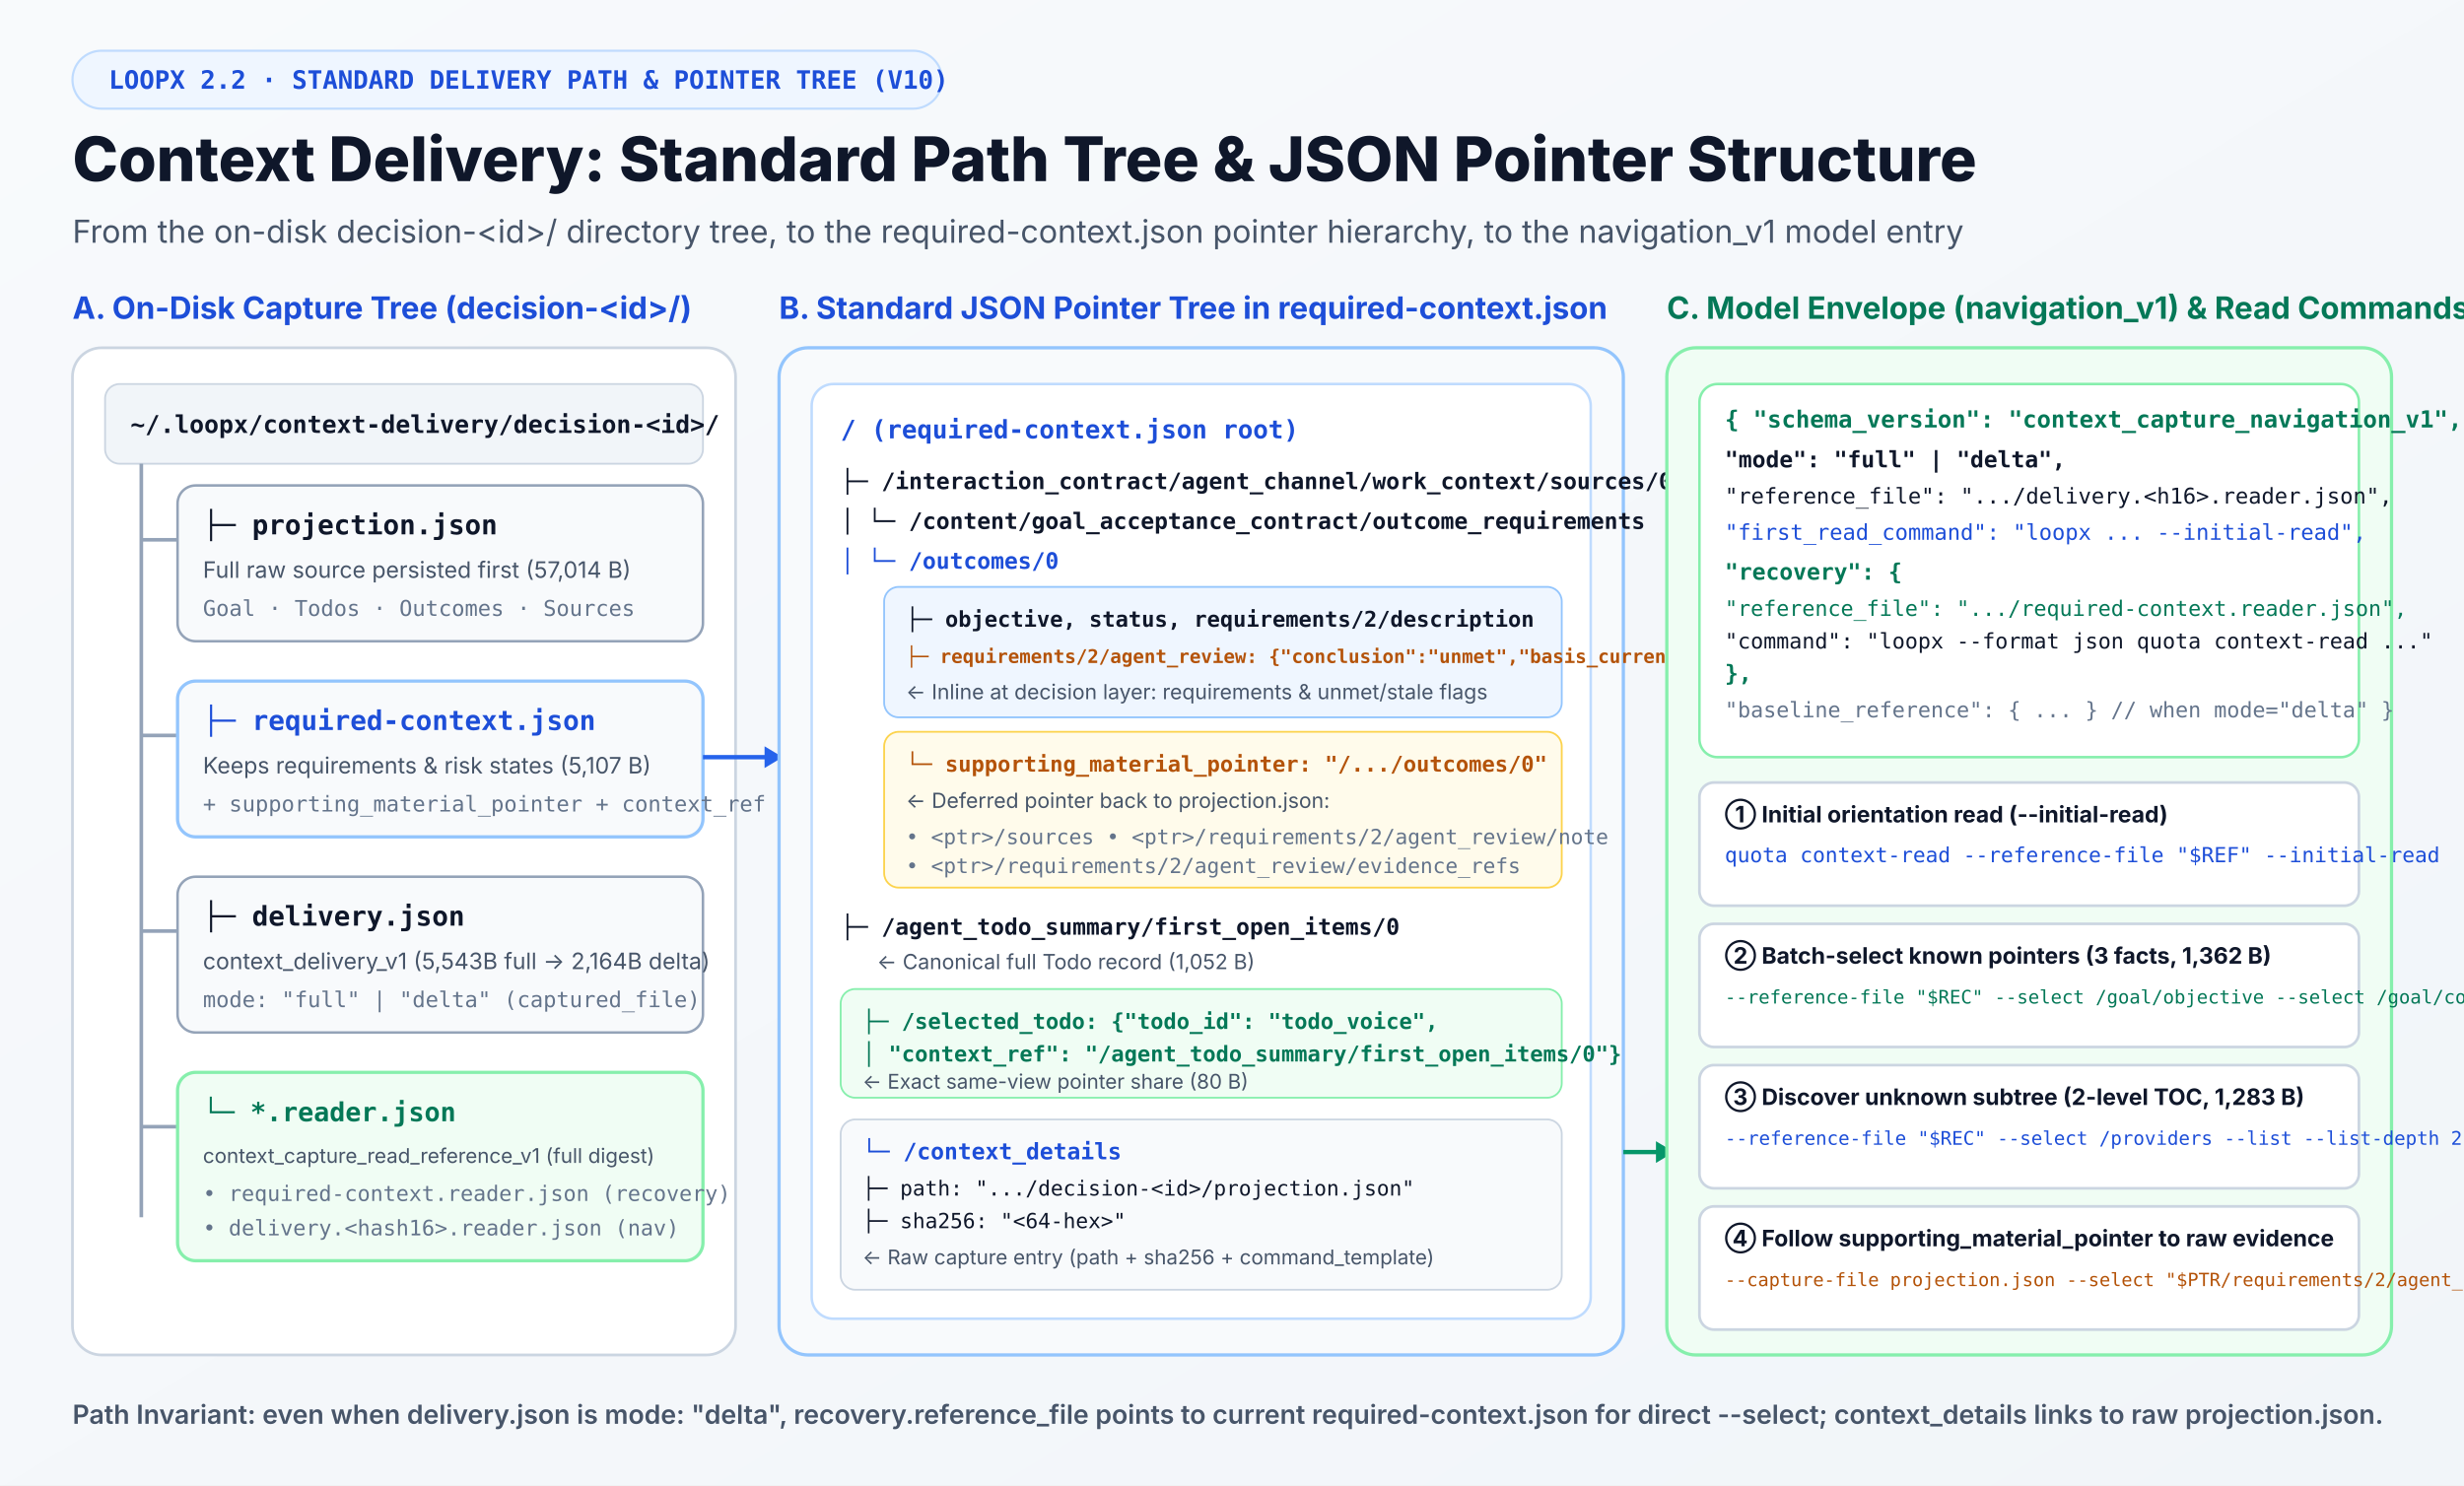
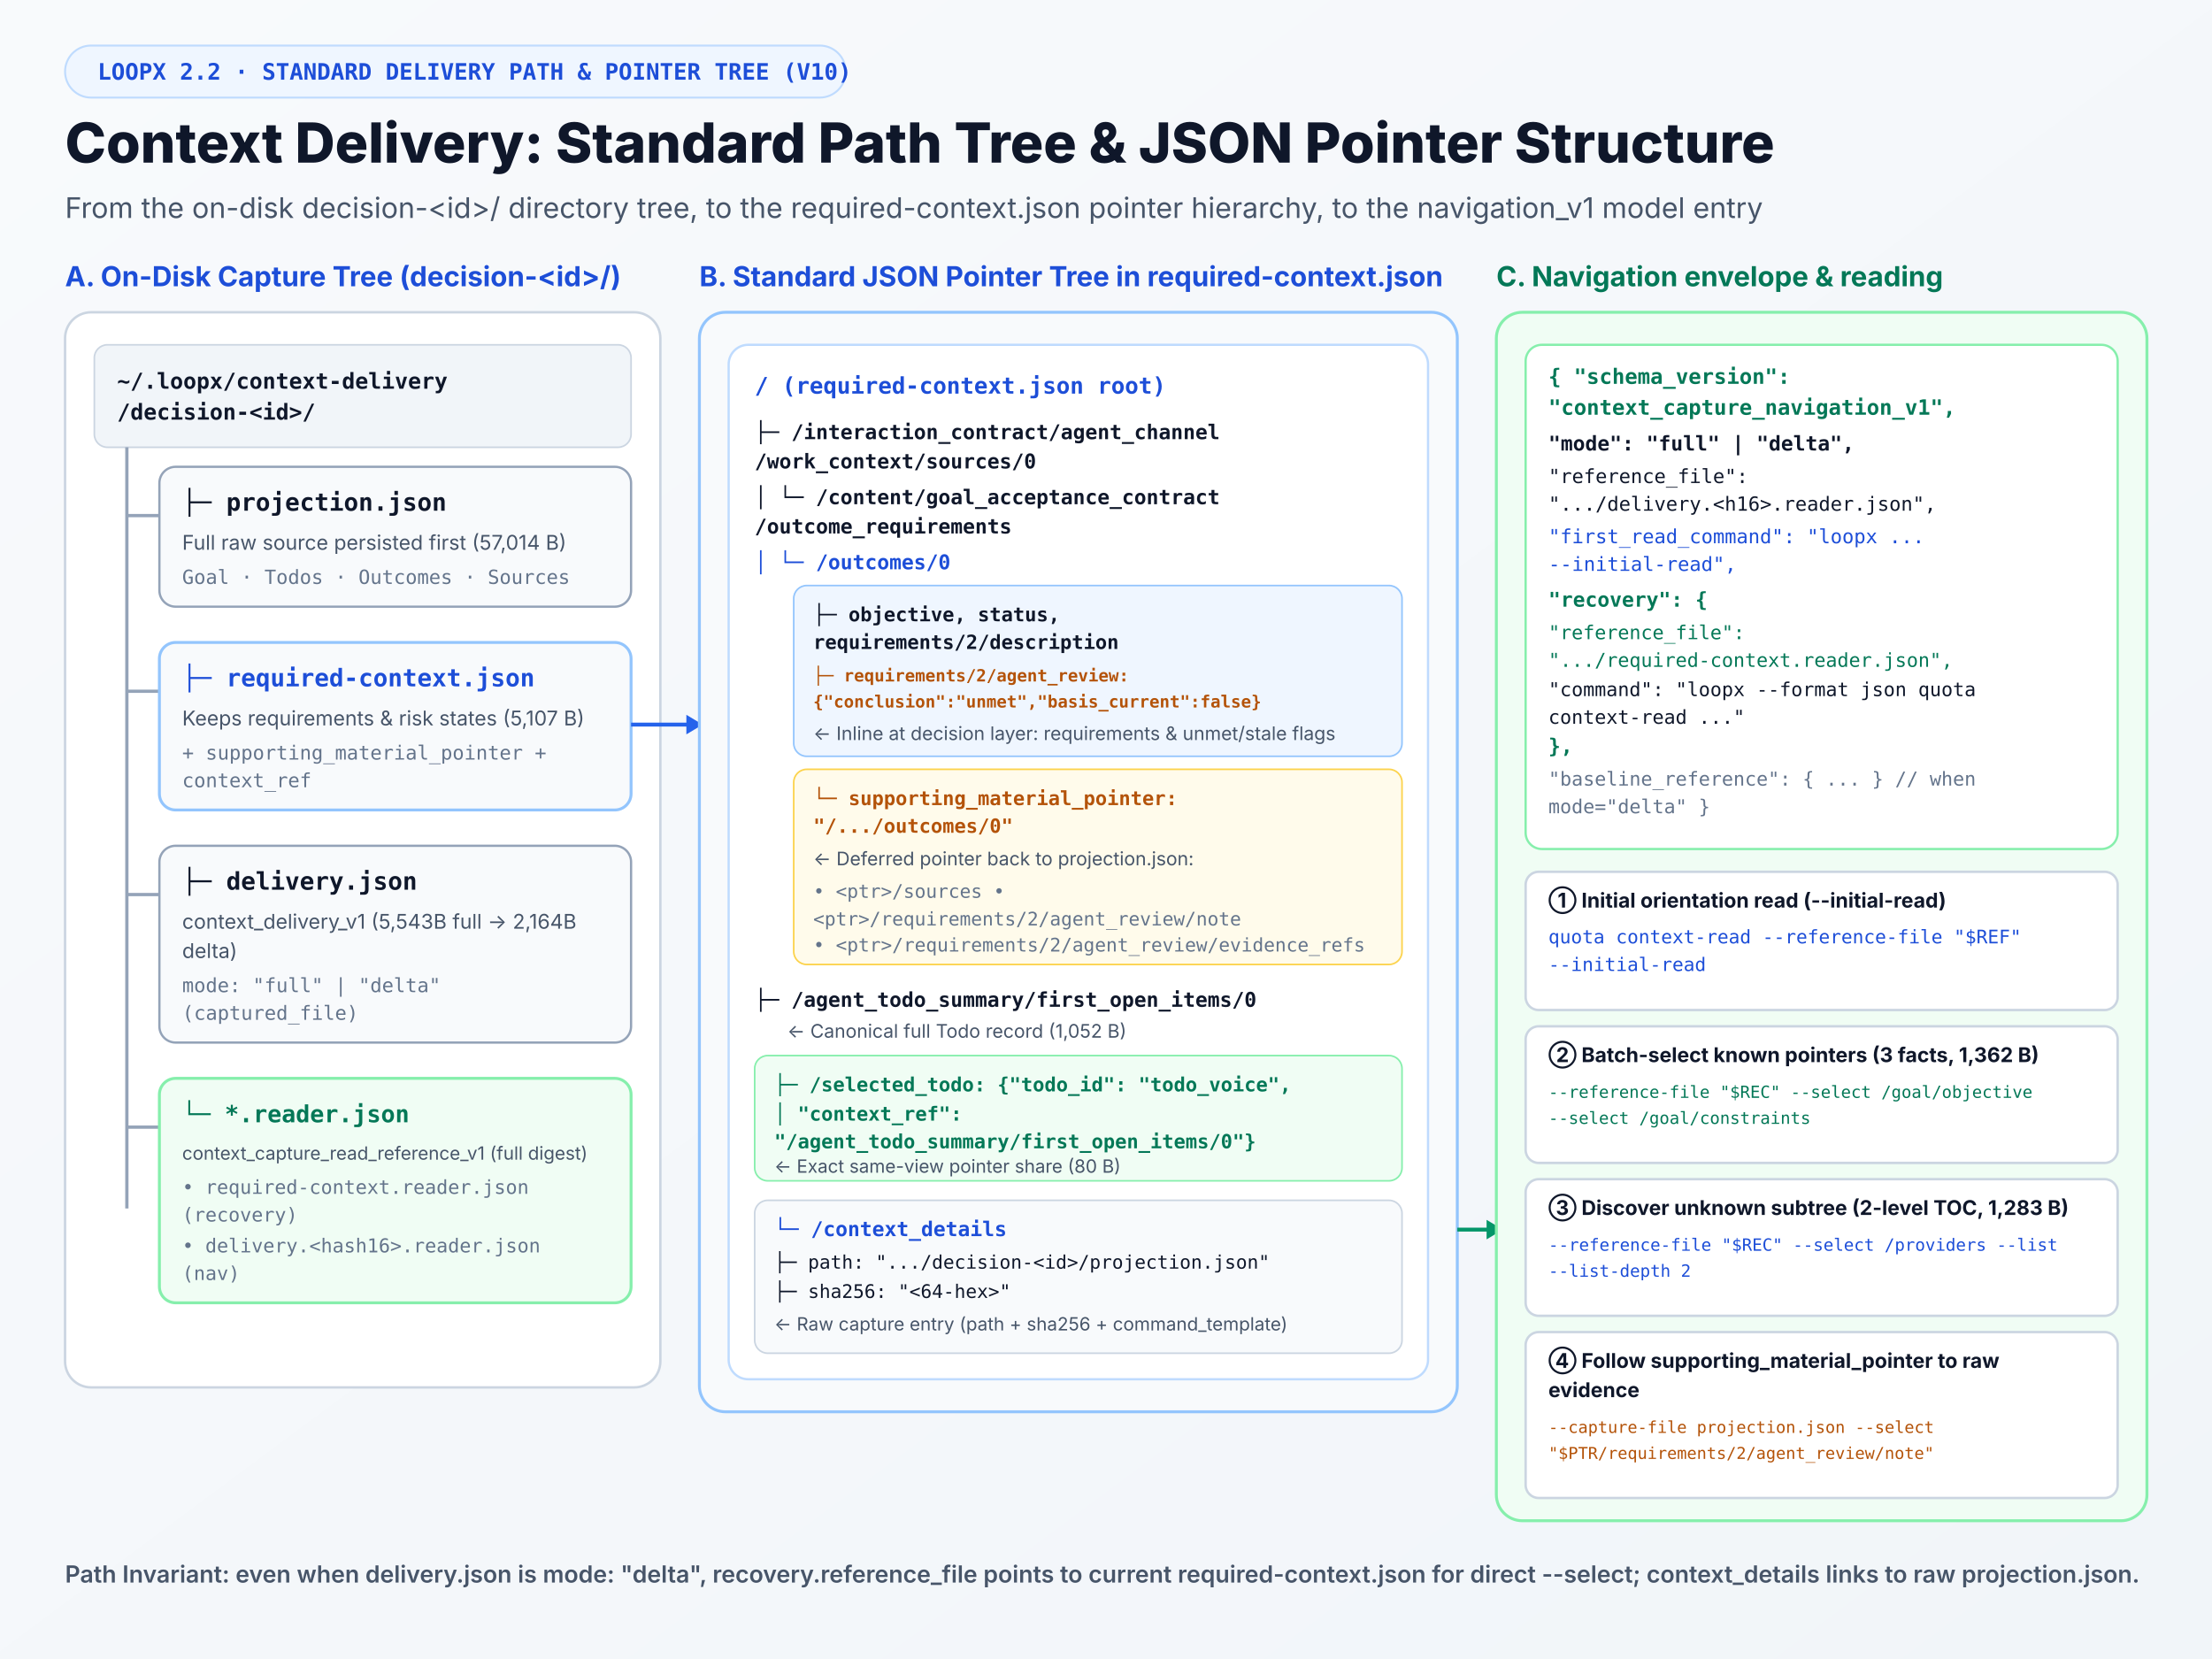
- <svg xmlns="http://www.w3.org/2000/svg" width="1360" height="820" viewBox="0 0 1360 820" role="img">
+ <svg xmlns="http://www.w3.org/2000/svg" width="1360" height="1020" viewBox="0 0 1360 1020" role="img">
  <style>
  text { font-family: -apple-system, BlinkMacSystemFont, 'Inter', 'PingFang SC', 'Hiragino Sans GB', 'Noto Sans CJK SC', sans-serif; fill: #0f172a; }
  .mono { font-family: 'SF Mono', 'JetBrains Mono', ui-monospace, Menlo, monospace; }
  .muted { fill: #475569; }
  .subtle { fill: #64748b; }
  .accent { fill: #1d4ed8; }
  .emerald { fill: #047857; }
  .amber { fill: #b45309; }
  .card { fill: #ffffff; stroke: #cbd5e1; stroke-width: 1.5; }
  .card-accent { fill: #f8fafc; stroke: #93c5fd; stroke-width: 1.8; }
  .card-emerald { fill: #f0fdf4; stroke: #86efac; stroke-width: 1.8; }
  .card-amber { fill: #fffbeb; stroke: #fcd34d; stroke-width: 1.8; }
  .pill { fill: #eff6ff; stroke: #bfdbfe; stroke-width: 1.2; }
  .divider { stroke: #e2e8f0; stroke-width: 1.5; }
</style>
  <defs>
    <linearGradient id="bgGrad" x1="0" y1="0" x2="1" y2="1">
      <stop offset="0%" stop-color="#f8fafc" />
      <stop offset="100%" stop-color="#f1f5f9" />
    </linearGradient>
-     <linearGradient id="blueBar" x1="0" y1="0" x2="1" y2="0">
-       <stop offset="0%" stop-color="#2563eb" />
-       <stop offset="100%" stop-color="#1d4ed8" />
-     </linearGradient>
-     <linearGradient id="slateBar" x1="0" y1="0" x2="1" y2="0">
-       <stop offset="0%" stop-color="#64748b" />
-       <stop offset="100%" stop-color="#475569" />
-     </linearGradient>
-     <marker id="arrowBlue" markerWidth="10" markerHeight="10" refX="8" refY="5" orient="auto">
-       <path d="M1,1 L9,5 L1,9 Z" fill="#2563eb" />
-     </marker>
-     <marker id="arrowSlate" markerWidth="10" markerHeight="10" refX="8" refY="5" orient="auto">
-       <path d="M1,1 L9,5 L1,9 Z" fill="#64748b" />
-     </marker>
  </defs>
-   <rect width="1360" height="820" fill="url(#bgGrad)" />
+   <rect width="1360" height="1020" fill="url(#bgGrad)" />
  <rect x="40" y="28" width="480" height="32" rx="16" class="pill" />
  <text x="60" y="49" font-size="14" font-weight="700" class="accent mono">LOOPX 2.2 · STANDARD DELIVERY PATH &amp; POINTER TREE (V10)</text>
  <text x="40" y="100" font-size="34" font-weight="800">Context Delivery: Standard Path Tree &amp; JSON Pointer Structure</text>
  <text x="40" y="134" font-size="17.5" class="muted">From the on-disk decision-&lt;id&gt;/ directory tree, to the required-context.json pointer hierarchy, to the navigation_v1 model entry</text>
  <text x="40" y="176" font-size="17" font-weight="700" class="accent">A. On-Disk Capture Tree (decision-&lt;id&gt;/)</text>
  <text x="430" y="176" font-size="17" font-weight="700" class="accent">B. Standard JSON Pointer Tree in required-context.json</text>
-   <text x="920" y="176" font-size="17" font-weight="700" class="emerald">C. Model Envelope (navigation_v1) &amp; Read Commands</text>
-   <rect x="40" y="192" width="366" height="556" rx="16" class="card" />
-   <rect x="58" y="212" width="330" height="44" rx="8" fill="#f1f5f9" stroke="#cbd5e1" />
-   <text x="72" y="239" font-size="13.5" font-weight="700" class="mono">~/.loopx/context-delivery/decision-&lt;id&gt;/</text>
-   <line x1="78" y1="256" x2="78" y2="672" stroke="#94a3b8" stroke-width="2" />
-   <line x1="78" y1="298" x2="98" y2="298" stroke="#94a3b8" stroke-width="2" />
-   <line x1="78" y1="406" x2="98" y2="406" stroke="#94a3b8" stroke-width="2" />
-   <line x1="78" y1="514" x2="98" y2="514" stroke="#94a3b8" stroke-width="2" />
-   <line x1="78" y1="622" x2="98" y2="622" stroke="#94a3b8" stroke-width="2" />
-   <rect x="98" y="268" width="290" height="86" rx="10" fill="#f8fafc" stroke="#94a3b8" stroke-width="1.4" />
-   <text x="112" y="295" font-size="15" font-weight="700" class="mono">├─ projection.json</text>
-   <text x="112" y="319" font-size="12.5" class="muted">Full raw source persisted first (57,014 B)</text>
-   <text x="112" y="340" font-size="12" class="subtle mono">Goal · Todos · Outcomes · Sources</text>
-   <rect x="98" y="376" width="290" height="86" rx="10" class="card-accent" />
-   <text x="112" y="403" font-size="15" font-weight="700" class="accent mono">├─ required-context.json</text>
-   <text x="112" y="427" font-size="12.5" class="muted">Keeps requirements &amp; risk states (5,107 B)</text>
-   <text x="112" y="448" font-size="12" class="subtle mono">+ supporting_material_pointer + context_ref</text>
-   <rect x="98" y="484" width="290" height="86" rx="10" fill="#f8fafc" stroke="#94a3b8" stroke-width="1.4" />
-   <text x="112" y="511" font-size="15" font-weight="700" class="mono">├─ delivery.json</text>
-   <text x="112" y="535" font-size="12.5" class="muted">context_delivery_v1 (5,543B full → 2,164B delta)</text>
-   <text x="112" y="556" font-size="12" class="subtle mono">mode: "full" | "delta" (captured_file)</text>
-   <rect x="98" y="592" width="290" height="104" rx="10" class="card-emerald" />
-   <text x="112" y="619" font-size="14.5" font-weight="700" class="emerald mono">└─ *.reader.json</text>
-   <text x="112" y="642" font-size="11.2" class="muted">context_capture_read_reference_v1 (full digest)</text>
-   <text x="112" y="663" font-size="11.8" class="subtle mono">• required-context.reader.json (recovery)</text>
-   <text x="112" y="682" font-size="11.8" class="subtle mono">• delivery.&lt;hash16&gt;.reader.json (nav)</text>
-   <line x1="388" y1="418" x2="424" y2="418" stroke="#2563eb" stroke-width="2.4" />
-   <polygon points="422,412 432,418 422,424" fill="#2563eb" />
-   <rect x="430" y="192" width="466" height="556" rx="16" class="card-accent" />
-   <rect x="448" y="212" width="430" height="516" rx="12" fill="#ffffff" stroke="#bfdbfe" stroke-width="1.4" />
+   <text x="920" y="176" font-size="17" font-weight="700" class="emerald">C. Navigation envelope &amp; reading</text>
+   <rect x="40" y="192" width="366" height="661" rx="16" class="card" />
+   <rect x="58" y="212" width="330" height="63" rx="8" fill="#f1f5f9" stroke="#cbd5e1" />
+   <text x="72" y="239" font-size="13.5" font-weight="700" class="mono">
+     <tspan x="72" dy="0">~/.loopx/context-delivery</tspan>
+     <tspan x="72" dy="19">/decision-&lt;id&gt;/</tspan>
+   </text>
+   <line x1="78" y1="275" x2="78" y2="743" stroke="#94a3b8" stroke-width="2" />
+   <line x1="78" y1="317" x2="98" y2="317" stroke="#94a3b8" stroke-width="2" />
+   <line x1="78" y1="425" x2="98" y2="425" stroke="#94a3b8" stroke-width="2" />
+   <line x1="78" y1="550" x2="98" y2="550" stroke="#94a3b8" stroke-width="2" />
+   <line x1="78" y1="693" x2="98" y2="693" stroke="#94a3b8" stroke-width="2" />
+   <rect x="98" y="287" width="290" height="86" rx="10" fill="#f8fafc" stroke="#94a3b8" stroke-width="1.4" />
+   <text x="112" y="314" font-size="15" font-weight="700" class="mono">├─ projection.json</text>
+   <text x="112" y="338" font-size="12.5" class="muted">Full raw source persisted first (57,014 B)</text>
+   <text x="112" y="359" font-size="12" class="subtle mono">Goal · Todos · Outcomes · Sources</text>
+   <rect x="98" y="395" width="290" height="103" rx="10" class="card-accent" />
+   <text x="112" y="422" font-size="15" font-weight="700" class="accent mono">├─ required-context.json</text>
+   <text x="112" y="446" font-size="12.5" class="muted">Keeps requirements &amp; risk states (5,107 B)</text>
+   <text x="112" y="467" font-size="12" class="subtle mono">
+     <tspan x="112" dy="0">+ supporting_material_pointer +</tspan>
+     <tspan x="112" dy="17"> context_ref</tspan>
+   </text>
+   <rect x="98" y="520" width="290" height="121" rx="10" fill="#f8fafc" stroke="#94a3b8" stroke-width="1.4" />
+   <text x="112" y="547" font-size="15" font-weight="700" class="mono">├─ delivery.json</text>
+   <text x="112" y="571" font-size="12.5" class="muted">
+     <tspan x="112" dy="0">context_delivery_v1 (5,543B full → 2,164B</tspan>
+     <tspan x="112" dy="18"> delta)</tspan>
+   </text>
+   <text x="112" y="610" font-size="12" class="subtle mono">
+     <tspan x="112" dy="0">mode: "full" | "delta"</tspan>
+     <tspan x="112" dy="17"> (captured_file)</tspan>
+   </text>
+   <rect x="98" y="663" width="290" height="138" rx="10" class="card-emerald" />
+   <text x="112" y="690" font-size="14.5" font-weight="700" class="emerald mono">└─ *.reader.json</text>
+   <text x="112" y="713" font-size="11.2" class="muted">context_capture_read_reference_v1 (full digest)</text>
+   <text x="112" y="734" font-size="11.8" class="subtle mono">
+     <tspan x="112" dy="0">• required-context.reader.json</tspan>
+     <tspan x="112" dy="17"> (recovery)</tspan>
+   </text>
+   <text x="112" y="770" font-size="11.8" class="subtle mono">
+     <tspan x="112" dy="0">• delivery.&lt;hash16&gt;.reader.json</tspan>
+     <tspan x="112" dy="17"> (nav)</tspan>
+   </text>
+   <line x1="388" y1="445.5" x2="424" y2="445.5" stroke="#2563eb" stroke-width="2.4" />
+   <polygon points="422,439.5 432,445.5 422,451.5" fill="#2563eb" />
+   <rect x="430" y="192" width="466" height="676" rx="16" class="card-accent" />
+   <rect x="448" y="212" width="430" height="636" rx="12" fill="#ffffff" stroke="#bfdbfe" stroke-width="1.4" />
  <text x="464" y="242" font-size="14" font-weight="700" class="accent mono">/ (required-context.json root)</text>
-   <text x="464" y="270" font-size="12.5" font-weight="700" class="mono">├─ /interaction_contract/agent_channel/work_context/sources/0</text>
-   <text x="464" y="292" font-size="12.5" font-weight="700" class="mono">│  └─ /content/goal_acceptance_contract/outcome_requirements</text>
-   <text x="464" y="314" font-size="12.5" font-weight="700" class="accent mono">│     └─ /outcomes/0</text>
-   <rect x="488" y="324" width="374" height="72" rx="8" fill="#eff6ff" stroke="#93c5fd" />
-   <text x="500" y="346" font-size="12" font-weight="700" class="mono">├─ objective, status, requirements/2/description</text>
-   <text x="500" y="366" font-size="10.4" font-weight="700" class="amber mono">├─ requirements/2/agent_review: {"conclusion":"unmet","basis_current":false}</text>
-   <text x="500" y="386" font-size="11.5" class="muted">← Inline at decision layer: requirements &amp; unmet/stale flags</text>
-   <rect x="488" y="404" width="374" height="86" rx="8" fill="#fffbeb" stroke="#fcd34d" />
-   <text x="500" y="426" font-size="12" font-weight="700" class="amber mono">└─ supporting_material_pointer: "/.../outcomes/0"</text>
-   <text x="500" y="446" font-size="11.5" class="muted">← Deferred pointer back to projection.json:</text>
-   <text x="500" y="466" font-size="11.5" class="subtle mono">   • &lt;ptr&gt;/sources   • &lt;ptr&gt;/requirements/2/agent_review/note</text>
-   <text x="500" y="482" font-size="11.5" class="subtle mono">   • &lt;ptr&gt;/requirements/2/agent_review/evidence_refs</text>
-   <text x="464" y="516" font-size="12.5" font-weight="700" class="mono">├─ /agent_todo_summary/first_open_items/0</text>
-   <text x="484" y="535" font-size="11.5" class="muted">← Canonical full Todo record (1,052 B)</text>
-   <rect x="464" y="546" width="398" height="60" rx="8" fill="#f0fdf4" stroke="#86efac" />
-   <text x="476" y="568" font-size="12" font-weight="700" class="emerald mono">├─ /selected_todo: {"todo_id": "todo_voice",</text>
-   <text x="476" y="586" font-size="12" font-weight="700" class="emerald mono">│    "context_ref": "/agent_todo_summary/first_open_items/0"}</text>
-   <text x="476" y="601" font-size="11.2" class="muted">← Exact same-view pointer share (80 B)</text>
-   <rect x="464" y="618" width="398" height="94" rx="8" fill="#f8fafc" stroke="#cbd5e1" />
-   <text x="476" y="640" font-size="12.5" font-weight="700" class="accent mono">└─ /context_details</text>
-   <text x="476" y="660" font-size="11.5" class="mono">   ├─ path: ".../decision-&lt;id&gt;/projection.json"</text>
-   <text x="476" y="678" font-size="11.5" class="mono">   ├─ sha256: "&lt;64-hex&gt;"</text>
-   <text x="476" y="698" font-size="11.2" class="muted">   ← Raw capture entry (path + sha256 + command_template)</text>
-   <line x1="896" y1="636" x2="916" y2="636" stroke="#059669" stroke-width="2.4" />
-   <polygon points="914,630 924,636 914,642" fill="#059669" />
-   <rect x="920" y="192" width="400" height="556" rx="16" class="card-emerald" />
-   <rect x="938" y="212" width="364" height="206" rx="10" fill="#ffffff" stroke="#86efac" stroke-width="1.4" />
-   <text x="952" y="236" font-size="13" font-weight="700" class="emerald mono">{ "schema_version": "context_capture_navigation_v1",</text>
-   <text x="952" y="258" font-size="12.5" font-weight="700" class="mono">  "mode": "full" | "delta",</text>
-   <text x="952" y="278" font-size="12" class="mono">  "reference_file": ".../delivery.&lt;h16&gt;.reader.json",</text>
-   <text x="952" y="298" font-size="12" class="accent mono">  "first_read_command": "loopx ... --initial-read",</text>
-   <text x="952" y="320" font-size="12.5" font-weight="700" class="emerald mono">  "recovery": {</text>
-   <text x="952" y="340" font-size="11.8" class="emerald mono">    "reference_file": ".../required-context.reader.json",</text>
-   <text x="952" y="358" font-size="11.8" class="mono">    "command": "loopx --format json quota context-read ..."</text>
-   <text x="952" y="376" font-size="12.5" font-weight="700" class="emerald mono">  },</text>
-   <text x="952" y="396" font-size="11.8" class="subtle mono">  "baseline_reference": { ... } // when mode="delta" }</text>
-   <rect x="938" y="432" width="364" height="68" rx="8" class="card" />
-   <text x="952" y="454" font-size="12.5" font-weight="700">① Initial orientation read (--initial-read)</text>
-   <text x="952" y="476" font-size="11.5" class="accent mono">quota context-read --reference-file "$REF" --initial-read</text>
-   <rect x="938" y="510" width="364" height="68" rx="8" class="card" />
-   <text x="952" y="532" font-size="12.5" font-weight="700">② Batch-select known pointers (3 facts, 1,362 B)</text>
-   <text x="952" y="554" font-size="10.3" class="emerald mono">--reference-file "$REC" --select /goal/objective --select /goal/constraints</text>
-   <rect x="938" y="588" width="364" height="68" rx="8" class="card" />
-   <text x="952" y="610" font-size="12.5" font-weight="700">③ Discover unknown subtree (2-level TOC, 1,283 B)</text>
-   <text x="952" y="632" font-size="10.4" class="accent mono">--reference-file "$REC" --select /providers --list --list-depth 2</text>
-   <rect x="938" y="666" width="364" height="68" rx="8" class="card" />
-   <text x="952" y="688" font-size="12.5" font-weight="700">④ Follow supporting_material_pointer to raw evidence</text>
-   <text x="952" y="710" font-size="10.1" class="amber mono">--capture-file projection.json --select "$PTR/requirements/2/agent_review/note"</text>
-   <text x="40" y="786" font-size="14.5" font-weight="600" class="muted">Path Invariant: even when delivery.json is mode: "delta", recovery.reference_file points to current required-context.json for direct --select; context_details links to raw projection.json.</text>
+   <text x="464" y="270" font-size="12.5" font-weight="700" class="mono">
+     <tspan x="464" dy="0">├─ /interaction_contract/agent_channel</tspan>
+     <tspan x="464" dy="18">/work_context/sources/0</tspan>
+   </text>
+   <text x="464" y="310" font-size="12.5" font-weight="700" class="mono">
+     <tspan x="464" dy="0">│  └─ /content/goal_acceptance_contract</tspan>
+     <tspan x="464" dy="18">/outcome_requirements</tspan>
+   </text>
+   <text x="464" y="350" font-size="12.5" font-weight="700" class="accent mono">│     └─ /outcomes/0</text>
+   <rect x="488" y="360" width="374" height="105" rx="8" fill="#eff6ff" stroke="#93c5fd" />
+   <text x="500" y="382" font-size="12" font-weight="700" class="mono">
+     <tspan x="500" dy="0">├─ objective, status,</tspan>
+     <tspan x="500" dy="17"> requirements/2/description</tspan>
+   </text>
+   <text x="500" y="419" font-size="10.4" font-weight="700" class="amber mono">
+     <tspan x="500" dy="0">├─ requirements/2/agent_review:</tspan>
+     <tspan x="500" dy="16"> {"conclusion":"unmet","basis_current":false}</tspan>
+   </text>
+   <text x="500" y="455" font-size="11.5" class="muted">← Inline at decision layer: requirements &amp; unmet/stale flags</text>
+   <rect x="488" y="473" width="374" height="120" rx="8" fill="#fffbeb" stroke="#fcd34d" />
+   <text x="500" y="495" font-size="12" font-weight="700" class="amber mono">
+     <tspan x="500" dy="0">└─ supporting_material_pointer:</tspan>
+     <tspan x="500" dy="17"> "/.../outcomes/0"</tspan>
+   </text>
+   <text x="500" y="532" font-size="11.5" class="muted">← Deferred pointer back to projection.json:</text>
+   <text x="500" y="552" font-size="11.5" class="subtle mono">
+     <tspan x="500" dy="0">   • &lt;ptr&gt;/sources   •</tspan>
+     <tspan x="500" dy="17"> &lt;ptr&gt;/requirements/2/agent_review/note</tspan>
+   </text>
+   <text x="500" y="585" font-size="11.5" class="subtle mono">   • &lt;ptr&gt;/requirements/2/agent_review/evidence_refs</text>
+   <text x="464" y="619" font-size="12.5" font-weight="700" class="mono">├─ /agent_todo_summary/first_open_items/0</text>
+   <text x="484" y="638" font-size="11.5" class="muted">← Canonical full Todo record (1,052 B)</text>
+   <rect x="464" y="649" width="398" height="77" rx="8" fill="#f0fdf4" stroke="#86efac" />
+   <text x="476" y="671" font-size="12" font-weight="700" class="emerald mono">├─ /selected_todo: {"todo_id": "todo_voice",</text>
+   <text x="476" y="689" font-size="12" font-weight="700" class="emerald mono">
+     <tspan x="476" dy="0">│    "context_ref":</tspan>
+     <tspan x="476" dy="17"> "/agent_todo_summary/first_open_items/0"}</tspan>
+   </text>
+   <text x="476" y="721" font-size="11.2" class="muted">← Exact same-view pointer share (80 B)</text>
+   <rect x="464" y="738" width="398" height="94" rx="8" fill="#f8fafc" stroke="#cbd5e1" />
+   <text x="476" y="760" font-size="12.5" font-weight="700" class="accent mono">└─ /context_details</text>
+   <text x="476" y="780" font-size="11.5" class="mono">   ├─ path: ".../decision-&lt;id&gt;/projection.json"</text>
+   <text x="476" y="798" font-size="11.5" class="mono">   ├─ sha256: "&lt;64-hex&gt;"</text>
+   <text x="476" y="818" font-size="11.2" class="muted">   ← Raw capture entry (path + sha256 + command_template)</text>
+   <line x1="896" y1="756" x2="916" y2="756" stroke="#059669" stroke-width="2.4" />
+   <polygon points="914,750 924,756 914,762" fill="#059669" />
+   <rect x="920" y="192" width="400" height="743" rx="16" class="card-emerald" />
+   <rect x="938" y="212" width="364" height="310" rx="10" fill="#ffffff" stroke="#86efac" stroke-width="1.4" />
+   <text x="952" y="236" font-size="13" font-weight="700" class="emerald mono">
+     <tspan x="952" dy="0">{ "schema_version":</tspan>
+     <tspan x="952" dy="19"> "context_capture_navigation_v1",</tspan>
+   </text>
+   <text x="952" y="277" font-size="12.5" font-weight="700" class="mono">  "mode": "full" | "delta",</text>
+   <text x="952" y="297" font-size="12" class="mono">
+     <tspan x="952" dy="0">  "reference_file":</tspan>
+     <tspan x="952" dy="17"> ".../delivery.&lt;h16&gt;.reader.json",</tspan>
+   </text>
+   <text x="952" y="334" font-size="12" class="accent mono">
+     <tspan x="952" dy="0">  "first_read_command": "loopx ...</tspan>
+     <tspan x="952" dy="17"> --initial-read",</tspan>
+   </text>
+   <text x="952" y="373" font-size="12.5" font-weight="700" class="emerald mono">  "recovery": {</text>
+   <text x="952" y="393" font-size="11.8" class="emerald mono">
+     <tspan x="952" dy="0">    "reference_file":</tspan>
+     <tspan x="952" dy="17"> ".../required-context.reader.json",</tspan>
+   </text>
+   <text x="952" y="428" font-size="11.8" class="mono">
+     <tspan x="952" dy="0">    "command": "loopx --format json quota</tspan>
+     <tspan x="952" dy="17"> context-read ..."</tspan>
+   </text>
+   <text x="952" y="463" font-size="12.5" font-weight="700" class="emerald mono">  },</text>
+   <text x="952" y="483" font-size="11.8" class="subtle mono">
+     <tspan x="952" dy="0">  "baseline_reference": { ... } // when</tspan>
+     <tspan x="952" dy="17"> mode="delta" }</tspan>
+   </text>
+   <rect x="938" y="536" width="364" height="85" rx="8" class="card" />
+   <text x="952" y="558" font-size="12.5" font-weight="700">① Initial orientation read (--initial-read)</text>
+   <text x="952" y="580" font-size="11.5" class="accent mono">
+     <tspan x="952" dy="0">quota context-read --reference-file "$REF"</tspan>
+     <tspan x="952" dy="17"> --initial-read</tspan>
+   </text>
+   <rect x="938" y="631" width="364" height="84" rx="8" class="card" />
+   <text x="952" y="653" font-size="12.5" font-weight="700">② Batch-select known pointers (3 facts, 1,362 B)</text>
+   <text x="952" y="675" font-size="10.3" class="emerald mono">
+     <tspan x="952" dy="0">--reference-file "$REC" --select /goal/objective</tspan>
+     <tspan x="952" dy="16"> --select /goal/constraints</tspan>
+   </text>
+   <rect x="938" y="725" width="364" height="84" rx="8" class="card" />
+   <text x="952" y="747" font-size="12.5" font-weight="700">③ Discover unknown subtree (2-level TOC, 1,283 B)</text>
+   <text x="952" y="769" font-size="10.4" class="accent mono">
+     <tspan x="952" dy="0">--reference-file "$REC" --select /providers --list</tspan>
+     <tspan x="952" dy="16"> --list-depth 2</tspan>
+   </text>
+   <rect x="938" y="819" width="364" height="102" rx="8" class="card" />
+   <text x="952" y="841" font-size="12.5" font-weight="700">
+     <tspan x="952" dy="0">④ Follow supporting_material_pointer to raw</tspan>
+     <tspan x="952" dy="18"> evidence</tspan>
+   </text>
+   <text x="952" y="881" font-size="10.1" class="amber mono">
+     <tspan x="952" dy="0">--capture-file projection.json --select</tspan>
+     <tspan x="952" dy="16"> "$PTR/requirements/2/agent_review/note"</tspan>
+   </text>
+   <text x="40" y="973" font-size="14.5" font-weight="600" class="muted">Path Invariant: even when delivery.json is mode: "delta", recovery.reference_file points to current required-context.json for direct --select; context_details links to raw projection.json.</text>
</svg>
